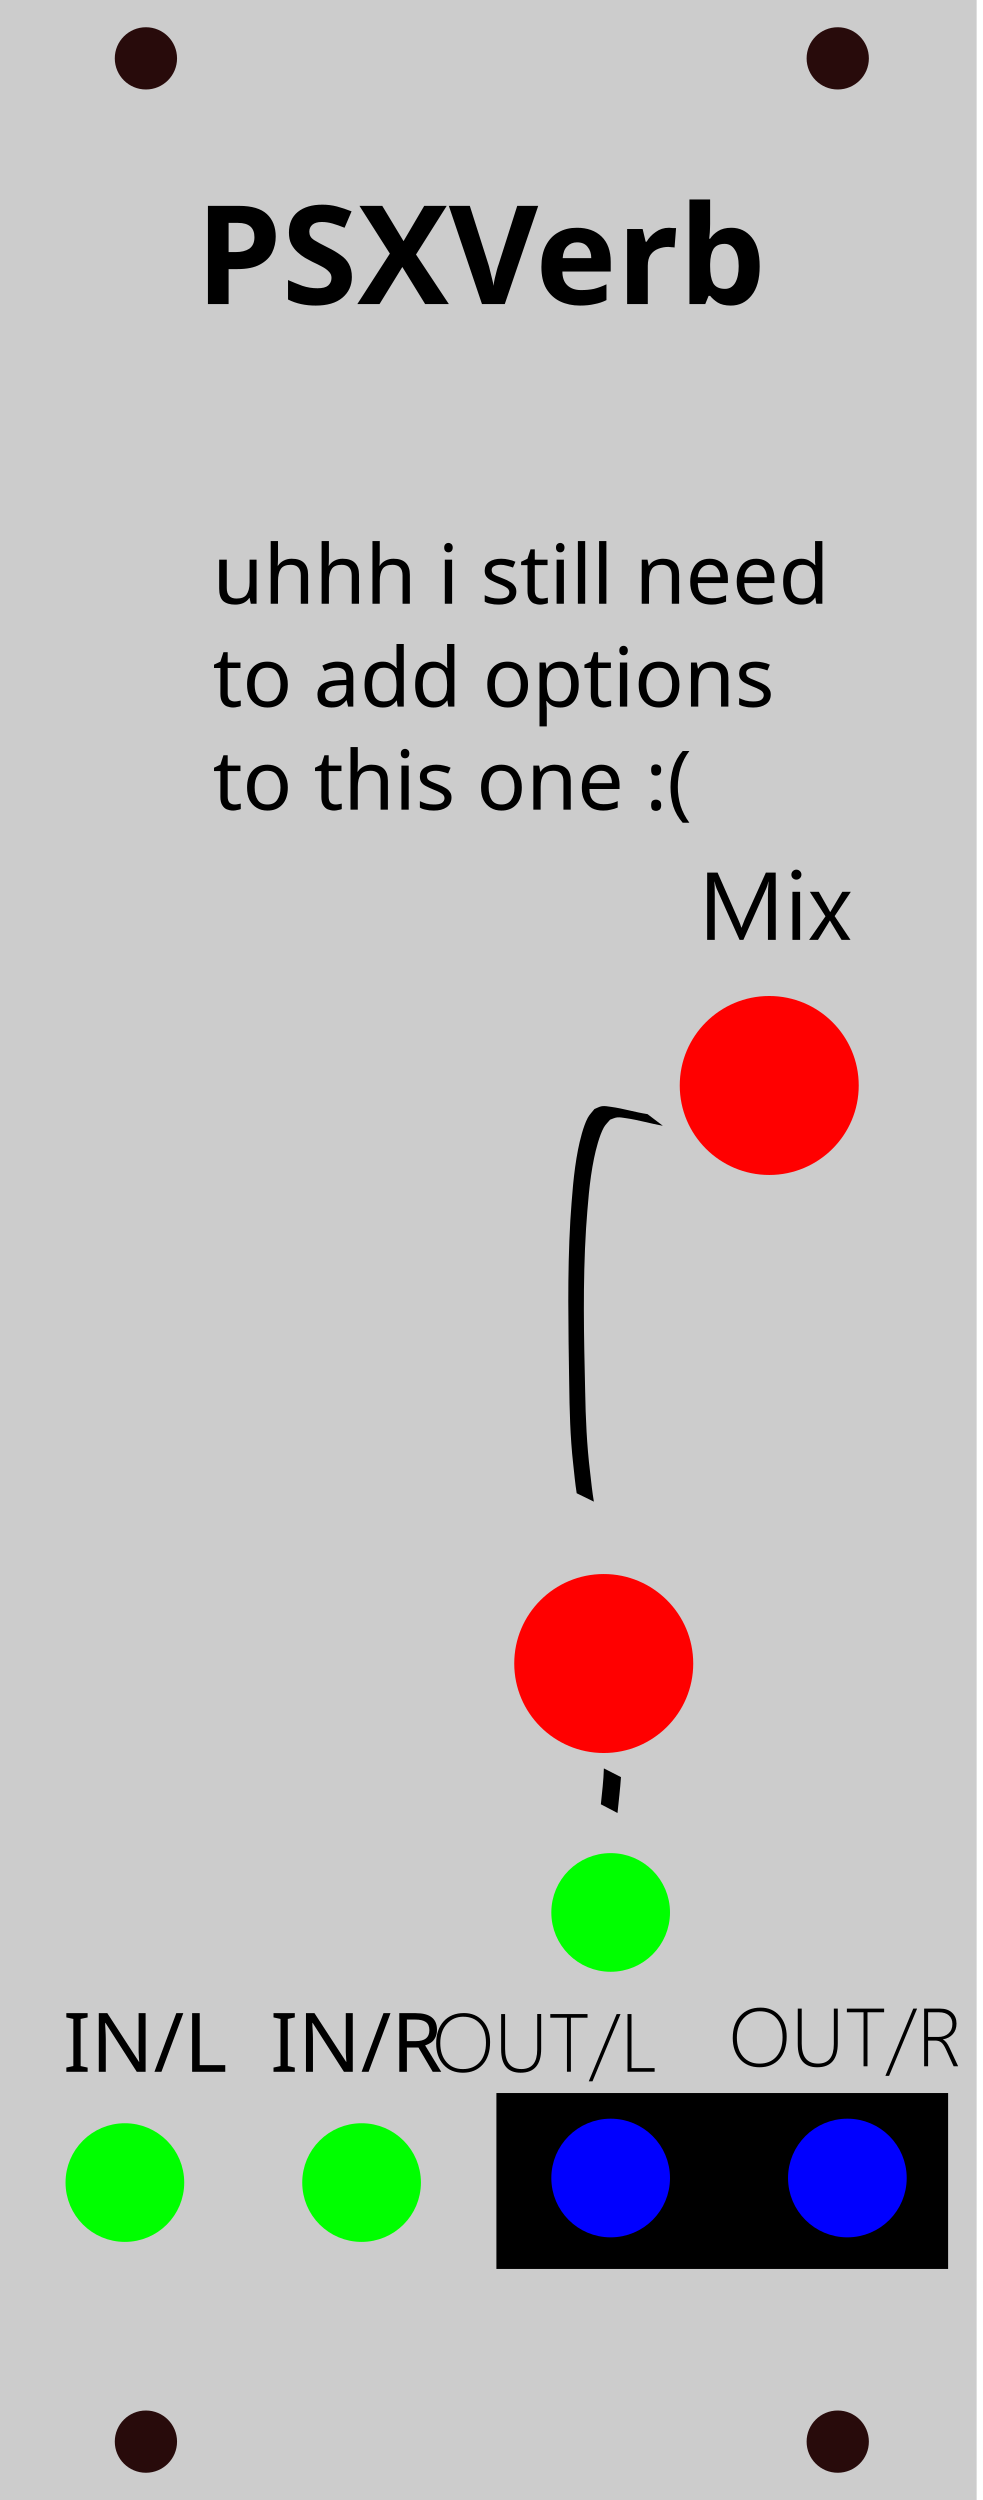
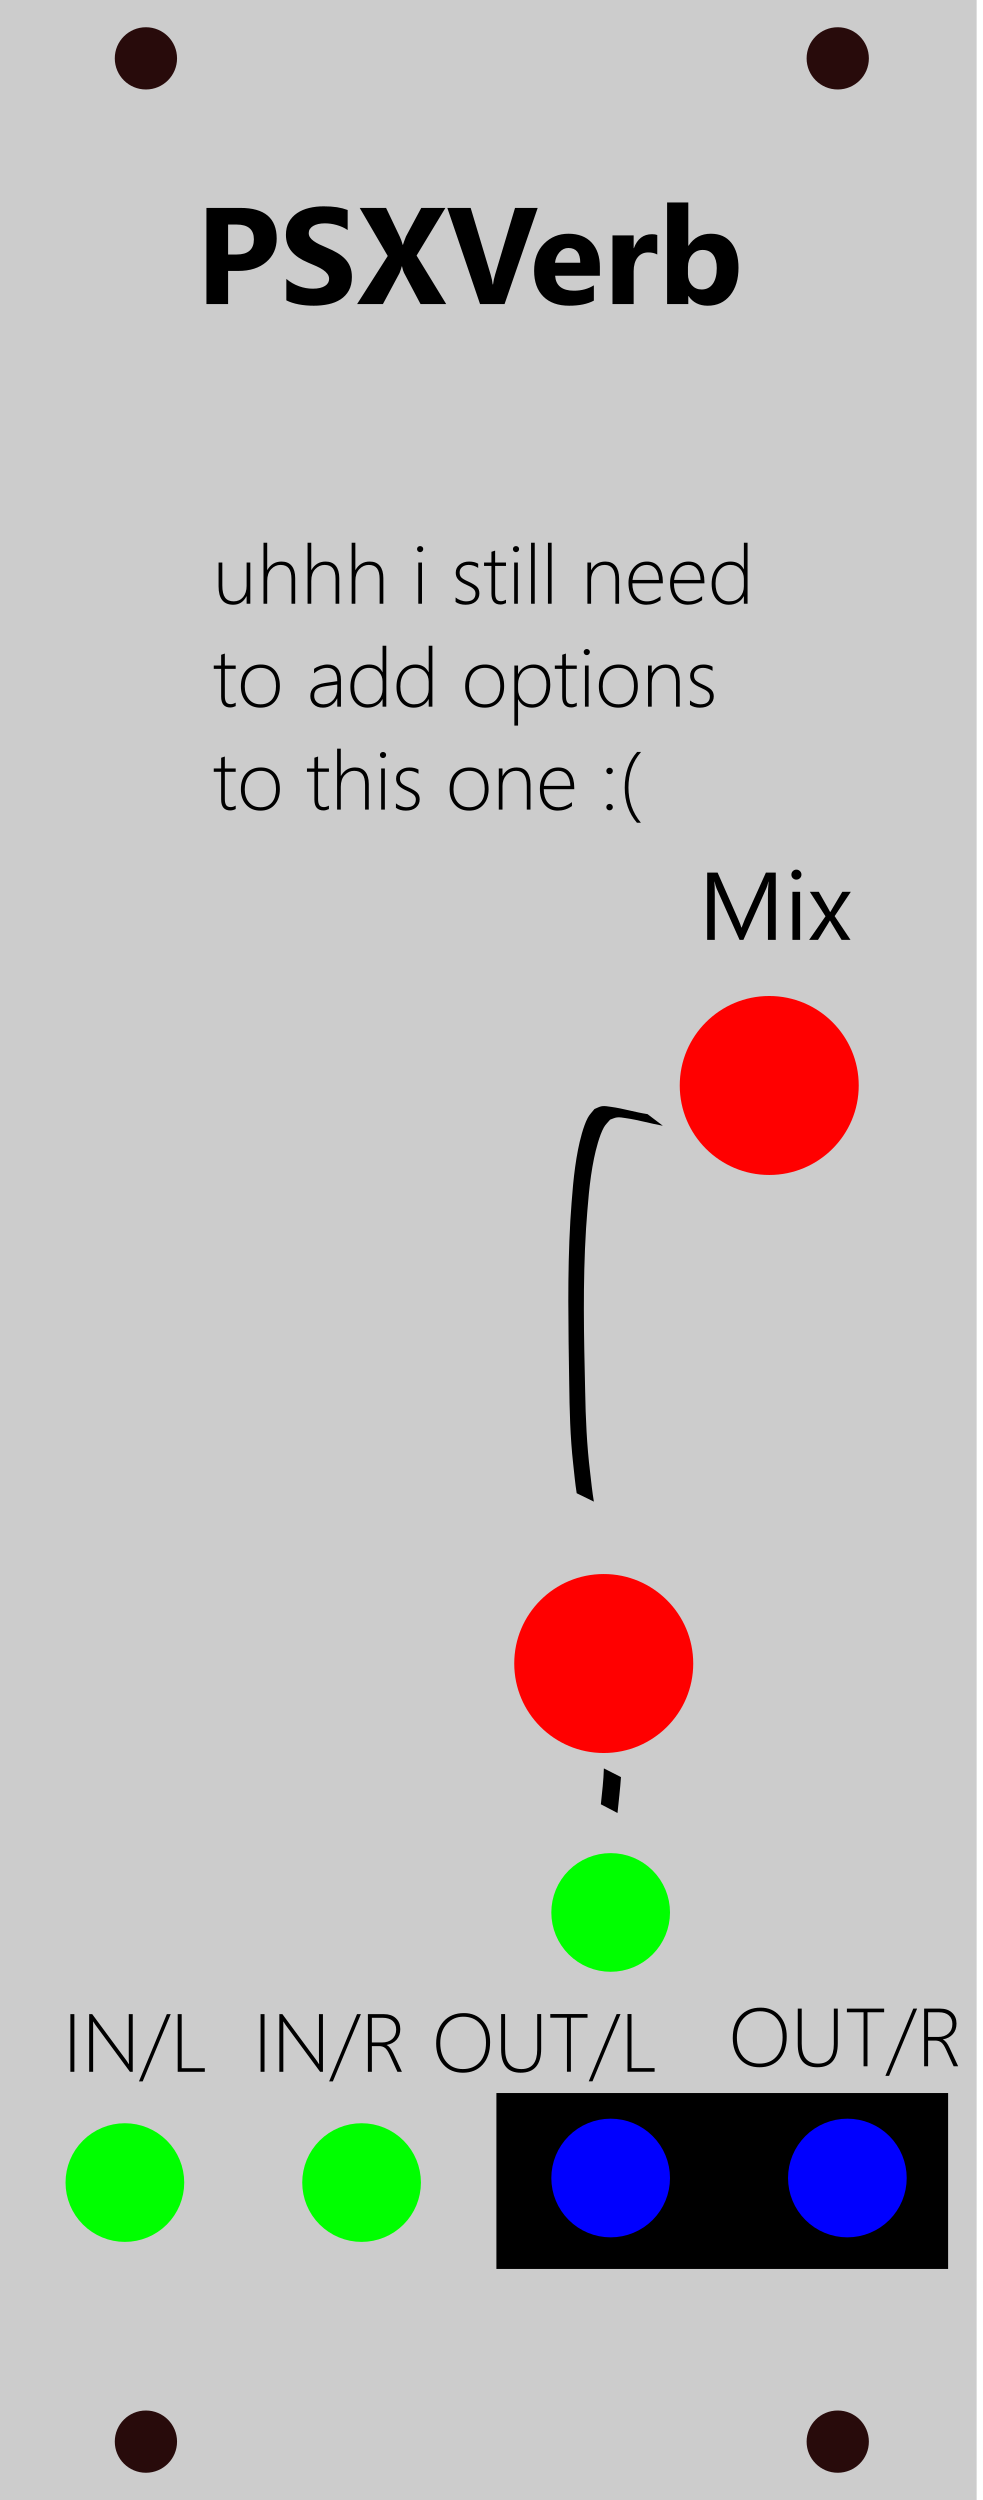
- <svg xmlns="http://www.w3.org/2000/svg" version="1.1" width="50.5mm" height="128.5mm" viewBox="0 0 50.5 128.5" id="svg8664">
-   <defs id="defs8668" />
-   <g style="display:none;fill:#000000;fill-opacity:1;stroke:#000000;stroke-linecap:round;stroke-linejoin:round;stroke-opacity:1" id="g6" />
-   <g id="layer1" style="display:inline">
-     <rect style="display:inline;fill:#cccccc;fill-opacity:1;stroke:none;stroke-width:0;stroke-linecap:round;stroke-linejoin:round;stroke-dasharray:none;stroke-opacity:1" id="rect6639" width="50.516" height="128.5" x="-0.316" y="0" />
-     <path style="fill:#000000;stroke:none;stroke-width:0;stroke-dasharray:none" id="path5722" d="m 33.283,57.266 c -0.635,-0.094 -1.252,-0.291 -1.888,-0.375 -0.15,-0.02 -0.302,-0.053 -0.452,-0.033 -0.137,0.019 -0.259,0.098 -0.389,0.147 -0.115,0.151 -0.255,0.285 -0.344,0.452 -0.231,0.433 -0.408,1.173 -0.498,1.628 -0.237,1.203 -0.312,2.427 -0.397,3.648 -0.161,2.779 -0.099,5.563 -0.059,8.344 0.018,1.389 0.05,2.781 0.205,4.163 0.056,0.505 0.101,1.011 0.181,1.513 0,0 0.883,0.432 0.883,0.432 v 0 c -0.085,-0.503 -0.136,-1.008 -0.194,-1.514 -0.169,-1.386 -0.23,-2.782 -0.254,-4.178 -0.064,-2.78 -0.127,-5.563 0.046,-8.341 0.088,-1.212 0.166,-2.428 0.412,-3.621 0.09,-0.438 0.272,-1.163 0.502,-1.58 0.083,-0.15 0.215,-0.266 0.323,-0.4 0.121,-0.039 0.237,-0.104 0.363,-0.116 0.147,-0.014 0.295,0.017 0.442,0.038 0.642,0.09 1.267,0.28 1.905,0.392 0,0 -0.786,-0.598 -0.786,-0.598 z" />
-     <path style="fill:#000000;stroke:none;stroke-width:0;stroke-dasharray:none" id="path5732" d="m 31.039,90.896 c -0.015,0.617 -0.094,1.231 -0.155,1.845 0,0 0.856,0.447 0.856,0.447 v 0 c 0.061,-0.615 0.137,-1.228 0.178,-1.844 0,0 -0.878,-0.448 -0.878,-0.448 z" />
-     <g aria-label="OUT/L" id="text4660-8-1-0" style="font-weight:300;font-size:4.233px;font-family:'Segoe UI';-inkscape-font-specification:'Segoe UI, Light';stroke-width:0.265">
-       <path d="m 23.794,106.538 q -0.628,0 -1.003,-0.418 -0.372,-0.418 -0.372,-1.085 0,-0.709 0.382,-1.135 0.384,-0.428 1.048,-0.428 0.599,0 0.969,0.411 0.372,0.409 0.372,1.075 0,0.736 -0.38,1.158 -0.38,0.422 -1.017,0.422 z m 0.021,-2.879 q -0.517,0 -0.852,0.374 -0.333,0.374 -0.333,0.98 0,0.612 0.316,0.976 0.316,0.362 0.843,0.362 0.55,0 0.87,-0.358 0.32,-0.36 0.32,-1 0,-0.628 -0.314,-0.98 -0.312,-0.353 -0.852,-0.353 z" id="path6454" />
-       <path d="m 27.816,105.302 q 0,1.236 -1.054,1.236 -1.003,0 -1.003,-1.191 v -1.825 h 0.203 v 1.796 q 0,1.031 0.839,1.031 0.812,0 0.812,-1.003 v -1.825 h 0.203 z" id="path6456" />
-       <path d="m 29.344,103.711 v 2.776 h -0.203 v -2.776 H 28.285 v -0.188 h 1.914 v 0.188 z" id="path6458" />
-       <path d="m 30.454,106.979 h -0.19 l 1.432,-3.456 h 0.198 z" id="path6460" />
-       <path d="m 32.254,106.487 v -2.964 h 0.205 v 2.778 h 1.189 v 0.186 z" id="path6462" />
+ <svg xmlns="http://www.w3.org/2000/svg" width="596.457" height="1517.717">
+   <defs />
+   <g transform="matrix(11.81102 0 0 11.81102 0 0)">
+     <g id="layer1">
+       <path id="rect6639" fill="#cccccc" stroke="none" d="M -0.316 0 L 50.2 0 L 50.2 128.5 L -0.316 128.5 Z" />
+       <path id="path5722" fill="#000000" stroke="none" d="M 33.283 57.266 C 32.649 57.172 32.031 56.975 31.395 56.891 C 31.246 56.871 31.093 56.838 30.944 56.858 C 30.806 56.877 30.684 56.956 30.555 57.005 C 30.44 57.155 30.299 57.289 30.211 57.457 C 29.98 57.89 29.802 58.629 29.712 59.084 C 29.475 60.288 29.4 61.512 29.316 62.732 C 29.155 65.511 29.217 68.295 29.257 71.076 C 29.274 72.465 29.307 73.857 29.461 75.239 C 29.517 75.744 29.562 76.25 29.642 76.752 C 29.642 76.752 30.525 77.184 30.525 77.184 L 30.525 77.184 C 30.441 76.681 30.389 76.176 30.331 75.669 C 30.162 74.284 30.101 72.888 30.077 71.492 C 30.013 68.712 29.95 65.928 30.123 63.151 C 30.211 61.939 30.289 60.723 30.535 59.529 C 30.626 59.091 30.807 58.367 31.038 57.95 C 31.12 57.8 31.253 57.683 31.36 57.55 C 31.481 57.511 31.597 57.446 31.723 57.434 C 31.87 57.42 32.018 57.451 32.165 57.472 C 32.807 57.562 33.432 57.752 34.07 57.864 C 34.07 57.864 33.283 57.266 33.283 57.266 Z" />
+       <path id="path5732" fill="#000000" stroke="none" d="M 31.039 90.896 C 31.024 91.513 30.946 92.127 30.884 92.741 C 30.884 92.741 31.74 93.188 31.74 93.188 L 31.74 93.188 C 31.801 92.573 31.877 91.96 31.918 91.343 C 31.918 91.343 31.039 90.896 31.039 90.896 Z" />
+       <g id="text4660-8-1-0">
+         <path id="path6454" fill="#000000" stroke="none" d="M 23.794 106.538 Q 23.165 106.538 22.791 106.121 Q 22.419 105.703 22.419 105.035 Q 22.419 104.326 22.801 103.901 Q 23.186 103.473 23.849 103.473 Q 24.449 103.473 24.819 103.884 Q 25.191 104.293 25.191 104.959 Q 25.191 105.695 24.811 106.117 Q 24.43 106.538 23.794 106.538 Z M 23.814 103.659 Q 23.297 103.659 22.963 104.033 Q 22.63 104.407 22.63 105.013 Q 22.63 105.625 22.946 105.988 Q 23.262 106.35 23.789 106.35 Q 24.339 106.35 24.66 105.993 Q 24.98 105.633 24.98 104.992 Q 24.98 104.364 24.666 104.012 Q 24.354 103.659 23.814 103.659 Z" />
+         <path id="path6456" fill="#000000" stroke="none" d="M 27.816 105.302 Q 27.816 106.538 26.762 106.538 Q 25.759 106.538 25.759 105.348 L 25.759 103.522 L 25.962 103.522 L 25.962 105.319 Q 25.962 106.35 26.801 106.35 Q 27.613 106.35 27.613 105.348 L 27.613 103.522 L 27.816 103.522 Z" />
+         <path id="path6458" fill="#000000" stroke="none" d="M 29.344 103.711 L 29.344 106.487 L 29.141 106.487 L 29.141 103.711 L 28.285 103.711 L 28.285 103.522 L 30.199 103.522 L 30.199 103.711 Z" />
+         <path id="path6460" fill="#000000" stroke="none" d="M 30.454 106.979 L 30.263 106.979 L 31.696 103.522 L 31.894 103.522 Z" />
+         <path id="path6462" fill="#000000" stroke="none" d="M 32.254 106.487 L 32.254 103.522 L 32.459 103.522 L 32.459 106.301 L 33.647 106.301 L 33.647 106.487 Z" />
+       </g>
+       <g id="text4660-8-1-0-1">
+         <path id="path6465" fill="#000000" stroke="none" d="M 39.039 106.258 Q 38.411 106.258 38.037 105.841 Q 37.665 105.423 37.665 104.756 Q 37.665 104.047 38.047 103.621 Q 38.432 103.193 39.095 103.193 Q 39.695 103.193 40.065 103.604 Q 40.437 104.014 40.437 104.679 Q 40.437 105.415 40.056 105.837 Q 39.676 106.258 39.039 106.258 Z M 39.06 103.379 Q 38.543 103.379 38.208 103.753 Q 37.876 104.127 37.876 104.733 Q 37.876 105.345 38.192 105.709 Q 38.508 106.07 39.035 106.07 Q 39.585 106.07 39.905 105.713 Q 40.226 105.353 40.226 104.712 Q 40.226 104.084 39.912 103.733 Q 39.6 103.379 39.06 103.379 Z" />
+         <path id="path6467" fill="#000000" stroke="none" d="M 43.062 105.022 Q 43.062 106.258 42.008 106.258 Q 41.005 106.258 41.005 105.068 L 41.005 103.243 L 41.208 103.243 L 41.208 105.039 Q 41.208 106.07 42.047 106.07 Q 42.859 106.07 42.859 105.068 L 42.859 103.243 L 43.062 103.243 Z" />
+         <path id="path6469" fill="#000000" stroke="none" d="M 44.589 103.431 L 44.589 106.207 L 44.387 106.207 L 44.387 103.431 L 43.531 103.431 L 43.531 103.243 L 45.445 103.243 L 45.445 103.431 Z" />
+         <path id="path6471" fill="#000000" stroke="none" d="M 45.699 106.699 L 45.509 106.699 L 46.942 103.243 L 47.14 103.243 Z" />
+         <path id="path6473" fill="#000000" stroke="none" d="M 49.017 106.207 L 48.622 105.339 Q 48.5 105.07 48.378 104.979 Q 48.256 104.886 48.072 104.886 L 47.704 104.886 L 47.704 106.207 L 47.5 106.207 L 47.5 103.243 L 48.322 103.243 Q 48.715 103.243 48.938 103.456 Q 49.164 103.666 49.164 104.014 Q 49.164 104.334 48.98 104.549 Q 48.796 104.764 48.465 104.826 L 48.465 104.834 Q 48.641 104.904 48.808 105.262 L 49.249 106.207 Z M 47.704 103.431 L 47.704 104.7 L 48.215 104.7 Q 48.554 104.7 48.752 104.522 Q 48.953 104.344 48.953 104.034 Q 48.953 103.751 48.773 103.592 Q 48.593 103.431 48.258 103.431 Z" />
+       </g>
+       <g id="text4795">
+         <path id="path6528" fill="#000000" stroke="none" d="M 39.875 48.309 L 39.472 48.309 L 39.472 45.989 Q 39.472 45.714 39.506 45.316 L 39.496 45.316 Q 39.438 45.55 39.392 45.651 L 38.211 48.309 L 38.013 48.309 L 36.834 45.671 Q 36.783 45.555 36.73 45.316 L 36.72 45.316 Q 36.74 45.524 36.74 45.994 L 36.74 48.309 L 36.349 48.309 L 36.349 44.851 L 36.884 44.851 L 37.946 47.262 Q 38.069 47.54 38.105 47.677 L 38.119 47.677 Q 38.223 47.393 38.286 47.253 L 39.368 44.851 L 39.875 44.851 Z" />
+         <path id="path6530" fill="#000000" stroke="none" d="M 40.933 45.213 Q 40.827 45.213 40.753 45.14 Q 40.678 45.068 40.678 44.957 Q 40.678 44.846 40.753 44.774 Q 40.827 44.699 40.933 44.699 Q 41.042 44.699 41.117 44.774 Q 41.194 44.846 41.194 44.957 Q 41.194 45.063 41.117 45.138 Q 41.042 45.213 40.933 45.213 Z M 41.126 48.309 L 40.731 48.309 L 40.731 45.84 L 41.126 45.84 Z" />
+         <path id="path6532" fill="#000000" stroke="none" d="M 43.731 45.84 L 42.901 47.089 L 43.716 48.309 L 43.256 48.309 L 42.771 47.508 Q 42.725 47.434 42.663 47.32 L 42.653 47.32 Q 42.641 47.342 42.54 47.508 L 42.045 48.309 L 41.589 48.309 L 42.431 47.098 L 41.626 45.84 L 42.086 45.84 L 42.564 46.684 Q 42.617 46.778 42.667 46.877 L 42.677 46.877 L 43.294 45.84 Z" />
+       </g>
+       <path id="rect5959" fill="#000000" stroke="none" d="M 25.515 107.582 L 48.733 107.582 L 48.733 116.624 L 25.515 116.624 Z" />
+       <g id="text524">
+         <path fill="#000000" stroke="none" d="M 3.617 106.491 L 3.617 103.527 L 3.822 103.527 L 3.822 106.491 L 3.617 106.491 Z M 6.679 106.491 L 4.914 104.095 Q 4.86 104.023 4.818 103.95 L 4.792 103.909 L 4.783 103.909 Q 4.787 103.963 4.787 104.039 L 4.787 106.491 L 4.583 106.491 L 4.583 103.527 L 4.74 103.527 L 6.493 105.902 Q 6.551 105.98 6.619 106.092 L 6.629 106.092 Q 6.619 105.947 6.619 105.844 L 6.619 103.527 L 6.823 103.527 L 6.823 106.491 L 6.679 106.491 Z M 7.334 106.983 L 7.144 106.983 L 8.576 103.527 L 8.775 103.527 L 7.334 106.983 Z M 9.134 106.491 L 9.134 103.527 L 9.339 103.527 L 9.339 106.305 L 10.528 106.305 L 10.528 106.491 L 9.134 106.491 Z M 13.393 106.491 L 13.393 103.527 L 13.597 103.527 L 13.597 106.491 L 13.393 106.491 Z M 16.454 106.491 L 14.689 104.095 Q 14.635 104.023 14.594 103.95 L 14.567 103.909 L 14.558 103.909 Q 14.563 103.963 14.563 104.039 L 14.563 106.491 L 14.358 106.491 L 14.358 103.527 L 14.515 103.527 L 16.268 105.902 Q 16.326 105.98 16.394 106.092 L 16.404 106.092 Q 16.394 105.947 16.394 105.844 L 16.394 103.527 L 16.599 103.527 L 16.599 106.491 L 16.454 106.491 Z M 17.109 106.983 L 16.919 106.983 L 18.351 103.527 L 18.55 103.527 L 17.109 106.983 Z M 20.427 106.491 L 20.032 105.623 Q 19.91 105.354 19.788 105.262 Q 19.666 105.17 19.482 105.17 L 19.114 105.17 L 19.114 106.491 L 18.91 106.491 L 18.91 103.527 L 19.732 103.527 Q 20.125 103.527 20.349 103.739 Q 20.574 103.95 20.574 104.298 Q 20.574 104.618 20.39 104.833 Q 20.206 105.048 19.875 105.11 L 19.875 105.118 Q 20.051 105.189 20.218 105.546 L 20.658 106.491 L 20.427 106.491 Z M 19.114 103.715 L 19.114 104.984 L 19.625 104.984 Q 19.964 104.984 20.163 104.806 Q 20.363 104.628 20.363 104.318 Q 20.363 104.035 20.183 103.875 Q 20.003 103.715 19.668 103.715 L 19.114 103.715 Z" />
+       </g>
+       <g id="text582">
+         <path fill="#000000" stroke="none" d="M 12.676 31.032 L 12.676 30.647 L 12.667 30.647 Q 12.446 31.084 11.985 31.084 Q 11.235 31.084 11.235 30.139 L 11.235 28.915 L 11.427 28.915 L 11.427 30.091 Q 11.427 30.521 11.569 30.716 Q 11.71 30.91 12.014 30.91 Q 12.31 30.91 12.493 30.693 Q 12.676 30.476 12.676 30.114 L 12.676 28.915 L 12.866 28.915 L 12.866 31.032 L 12.676 31.032 Z M 14.982 31.032 L 14.982 29.763 Q 14.982 29.387 14.846 29.212 Q 14.71 29.037 14.42 29.037 Q 14.147 29.037 13.941 29.25 Q 13.734 29.463 13.734 29.86 L 13.734 31.032 L 13.544 31.032 L 13.544 27.898 L 13.734 27.898 L 13.734 29.296 L 13.742 29.296 Q 13.992 28.864 14.47 28.864 Q 14.813 28.864 14.993 29.085 Q 15.173 29.306 15.173 29.719 L 15.173 31.032 L 14.982 31.032 Z M 17.248 31.032 L 17.248 29.763 Q 17.248 29.387 17.112 29.212 Q 16.975 29.037 16.686 29.037 Q 16.413 29.037 16.206 29.25 Q 15.999 29.463 15.999 29.86 L 15.999 31.032 L 15.809 31.032 L 15.809 27.898 L 15.999 27.898 L 15.999 29.296 L 16.008 29.296 Q 16.258 28.864 16.735 28.864 Q 17.078 28.864 17.258 29.085 Q 17.438 29.306 17.438 29.719 L 17.438 31.032 L 17.248 31.032 Z M 19.513 31.032 L 19.513 29.763 Q 19.513 29.387 19.377 29.212 Q 19.241 29.037 18.951 29.037 Q 18.678 29.037 18.472 29.25 Q 18.265 29.463 18.265 29.86 L 18.265 31.032 L 18.075 31.032 L 18.075 27.898 L 18.265 27.898 L 18.265 29.296 L 18.273 29.296 Q 18.523 28.864 19.001 28.864 Q 19.344 28.864 19.524 29.085 Q 19.704 29.306 19.704 29.719 L 19.704 31.032 L 19.513 31.032 Z M 21.593 28.382 Q 21.531 28.382 21.483 28.336 Q 21.436 28.291 21.436 28.221 Q 21.436 28.153 21.484 28.11 Q 21.533 28.068 21.593 28.068 Q 21.657 28.068 21.706 28.109 Q 21.754 28.15 21.754 28.221 Q 21.754 28.287 21.707 28.334 Q 21.659 28.382 21.593 28.382 Z M 21.5 31.032 L 21.5 28.915 L 21.69 28.915 L 21.69 31.032 L 21.5 31.032 Z M 23.418 30.939 L 23.418 30.709 Q 23.526 30.802 23.679 30.856 Q 23.832 30.91 23.943 30.91 Q 24.441 30.91 24.441 30.503 Q 24.441 30.362 24.332 30.263 Q 24.222 30.164 23.976 30.058 Q 23.672 29.926 23.549 29.784 Q 23.426 29.643 23.426 29.44 Q 23.426 29.182 23.624 29.023 Q 23.821 28.864 24.111 28.864 Q 24.383 28.864 24.578 28.975 L 24.578 29.19 Q 24.342 29.037 24.09 29.037 Q 23.881 29.037 23.753 29.146 Q 23.625 29.254 23.625 29.428 Q 23.625 29.579 23.705 29.673 Q 23.786 29.767 24.061 29.889 Q 24.392 30.038 24.516 30.165 Q 24.64 30.292 24.64 30.503 Q 24.64 30.755 24.451 30.919 Q 24.261 31.084 23.929 31.084 Q 23.623 31.084 23.418 30.939 Z M 26.008 31.003 Q 25.859 31.073 25.729 31.073 Q 25.26 31.073 25.26 30.511 L 25.26 29.089 L 24.88 29.089 L 24.88 28.915 L 25.26 28.915 L 25.26 28.365 Q 25.305 28.349 25.355 28.332 Q 25.405 28.318 25.45 28.301 L 25.45 28.915 L 26.008 28.915 L 26.008 29.089 L 25.45 29.089 L 25.45 30.486 Q 25.45 30.705 25.519 30.804 Q 25.589 30.902 25.754 30.902 Q 25.872 30.902 26.008 30.825 L 26.008 31.003 Z M 26.521 28.382 Q 26.459 28.382 26.411 28.336 Q 26.364 28.291 26.364 28.221 Q 26.364 28.153 26.412 28.11 Q 26.461 28.068 26.521 28.068 Q 26.585 28.068 26.633 28.109 Q 26.682 28.15 26.682 28.221 Q 26.682 28.287 26.634 28.334 Q 26.587 28.382 26.521 28.382 Z M 26.428 31.032 L 26.428 28.915 L 26.618 28.915 L 26.618 31.032 L 26.428 31.032 Z M 27.296 31.032 L 27.296 27.898 L 27.486 27.898 L 27.486 31.032 L 27.296 31.032 Z M 28.164 31.032 L 28.164 27.898 L 28.354 27.898 L 28.354 31.032 L 28.164 31.032 Z M 31.631 31.032 L 31.631 29.8 Q 31.631 29.037 31.081 29.037 Q 30.775 29.037 30.578 29.261 Q 30.382 29.486 30.382 29.816 L 30.382 31.032 L 30.192 31.032 L 30.192 28.915 L 30.382 28.915 L 30.382 29.3 L 30.39 29.3 Q 30.622 28.864 31.114 28.864 Q 31.457 28.864 31.639 29.092 Q 31.821 29.32 31.821 29.744 L 31.821 31.032 L 31.631 31.032 Z M 32.503 29.982 Q 32.503 30.418 32.704 30.664 Q 32.906 30.91 33.257 30.91 Q 33.613 30.91 33.952 30.647 L 33.952 30.85 Q 33.623 31.084 33.218 31.084 Q 32.809 31.084 32.557 30.79 Q 32.304 30.497 32.304 29.961 Q 32.304 29.498 32.568 29.181 Q 32.831 28.864 33.253 28.864 Q 33.648 28.864 33.859 29.141 Q 34.07 29.418 34.07 29.897 L 34.07 29.982 L 32.503 29.982 Z M 33.871 29.808 Q 33.859 29.442 33.696 29.24 Q 33.532 29.037 33.245 29.037 Q 32.947 29.037 32.752 29.237 Q 32.557 29.436 32.511 29.808 L 33.871 29.808 Z M 34.64 29.982 Q 34.64 30.418 34.842 30.664 Q 35.043 30.91 35.395 30.91 Q 35.75 30.91 36.089 30.647 L 36.089 30.85 Q 35.761 31.084 35.355 31.084 Q 34.946 31.084 34.694 30.79 Q 34.442 30.497 34.442 29.961 Q 34.442 29.498 34.705 29.181 Q 34.969 28.864 35.391 28.864 Q 35.785 28.864 35.996 29.141 Q 36.207 29.418 36.207 29.897 L 36.207 29.982 L 34.64 29.982 Z M 36.009 29.808 Q 35.996 29.442 35.833 29.24 Q 35.67 29.037 35.382 29.037 Q 35.085 29.037 34.889 29.237 Q 34.694 29.436 34.648 29.808 L 36.009 29.808 Z M 38.235 31.032 L 38.235 30.647 L 38.227 30.647 Q 38.123 30.848 37.921 30.966 Q 37.718 31.084 37.464 31.084 Q 37.073 31.084 36.826 30.798 Q 36.579 30.513 36.579 30.011 Q 36.579 29.498 36.849 29.181 Q 37.119 28.864 37.549 28.864 Q 38.024 28.864 38.227 29.254 L 38.235 29.254 L 38.235 27.898 L 38.425 27.898 L 38.425 31.032 L 38.235 31.032 Z M 38.235 29.744 Q 38.235 29.449 38.048 29.243 Q 37.861 29.037 37.544 29.037 Q 37.212 29.037 36.995 29.292 Q 36.778 29.548 36.778 29.994 Q 36.778 30.432 36.973 30.671 Q 37.168 30.91 37.476 30.91 Q 37.838 30.91 38.036 30.686 Q 38.235 30.461 38.235 30.139 L 38.235 29.744 Z" />
+         <path fill="#000000" stroke="none" d="M 12.115 36.295 Q 11.967 36.365 11.836 36.365 Q 11.367 36.365 11.367 35.803 L 11.367 34.381 L 10.987 34.381 L 10.987 34.207 L 11.367 34.207 L 11.367 33.657 Q 11.413 33.641 11.462 33.624 Q 11.512 33.61 11.557 33.593 L 11.557 34.207 L 12.115 34.207 L 12.115 34.381 L 11.557 34.381 L 11.557 35.778 Q 11.557 35.997 11.627 36.095 Q 11.696 36.193 11.861 36.193 Q 11.979 36.193 12.115 36.117 L 12.115 36.295 Z M 13.385 36.375 Q 12.922 36.375 12.652 36.07 Q 12.382 35.765 12.382 35.278 Q 12.382 34.751 12.664 34.453 Q 12.946 34.155 13.407 34.155 Q 13.86 34.155 14.123 34.451 Q 14.385 34.746 14.385 35.269 Q 14.385 35.763 14.117 36.069 Q 13.85 36.375 13.385 36.375 Z M 13.399 34.329 Q 13.025 34.329 12.803 34.581 Q 12.581 34.833 12.581 35.282 Q 12.581 35.697 12.798 35.949 Q 13.015 36.202 13.391 36.202 Q 13.773 36.202 13.98 35.954 Q 14.187 35.706 14.187 35.265 Q 14.187 34.813 13.981 34.571 Q 13.775 34.329 13.399 34.329 Z M 17.335 36.324 L 17.335 35.9 L 17.327 35.9 Q 17.225 36.117 17.032 36.246 Q 16.839 36.375 16.603 36.375 Q 16.301 36.375 16.126 36.206 Q 15.95 36.036 15.95 35.778 Q 15.95 35.224 16.684 35.108 L 17.335 35.011 Q 17.335 34.329 16.822 34.329 Q 16.473 34.329 16.142 34.61 L 16.142 34.381 Q 16.26 34.288 16.461 34.221 Q 16.663 34.155 16.841 34.155 Q 17.167 34.155 17.346 34.358 Q 17.525 34.56 17.525 34.947 L 17.525 36.324 L 17.335 36.324 Z M 16.752 35.269 Q 16.419 35.317 16.285 35.423 Q 16.15 35.53 16.15 35.77 Q 16.15 35.958 16.275 36.08 Q 16.4 36.202 16.624 36.202 Q 16.93 36.202 17.132 35.975 Q 17.335 35.749 17.335 35.391 L 17.335 35.185 L 16.752 35.269 Z M 19.664 36.324 L 19.664 35.939 L 19.656 35.939 Q 19.553 36.14 19.35 36.257 Q 19.148 36.375 18.893 36.375 Q 18.503 36.375 18.256 36.09 Q 18.009 35.805 18.009 35.302 Q 18.009 34.79 18.278 34.473 Q 18.548 34.155 18.978 34.155 Q 19.454 34.155 19.656 34.546 L 19.664 34.546 L 19.664 33.19 L 19.855 33.19 L 19.855 36.324 L 19.664 36.324 Z M 19.664 35.036 Q 19.664 34.74 19.477 34.535 Q 19.29 34.329 18.974 34.329 Q 18.641 34.329 18.424 34.584 Q 18.207 34.839 18.207 35.286 Q 18.207 35.724 18.402 35.963 Q 18.598 36.202 18.906 36.202 Q 19.267 36.202 19.466 35.977 Q 19.664 35.753 19.664 35.431 L 19.664 35.036 Z M 22.035 36.324 L 22.035 35.939 L 22.027 35.939 Q 21.924 36.14 21.721 36.257 Q 21.518 36.375 21.264 36.375 Q 20.874 36.375 20.627 36.09 Q 20.38 35.805 20.38 35.302 Q 20.38 34.79 20.649 34.473 Q 20.919 34.155 21.349 34.155 Q 21.824 34.155 22.027 34.546 L 22.035 34.546 L 22.035 33.19 L 22.225 33.19 L 22.225 36.324 L 22.035 36.324 Z M 22.035 35.036 Q 22.035 34.74 21.848 34.535 Q 21.661 34.329 21.345 34.329 Q 21.012 34.329 20.795 34.584 Q 20.578 34.839 20.578 35.286 Q 20.578 35.724 20.773 35.963 Q 20.969 36.202 21.277 36.202 Q 21.638 36.202 21.837 35.977 Q 22.035 35.753 22.035 35.431 L 22.035 35.036 Z M 24.913 36.375 Q 24.45 36.375 24.18 36.07 Q 23.91 35.765 23.91 35.278 Q 23.91 34.751 24.192 34.453 Q 24.474 34.155 24.935 34.155 Q 25.388 34.155 25.651 34.451 Q 25.913 34.746 25.913 35.269 Q 25.913 35.763 25.645 36.069 Q 25.378 36.375 24.913 36.375 Z M 24.927 34.329 Q 24.553 34.329 24.331 34.581 Q 24.109 34.833 24.109 35.282 Q 24.109 35.697 24.326 35.949 Q 24.543 36.202 24.919 36.202 Q 25.301 36.202 25.508 35.954 Q 25.715 35.706 25.715 35.265 Q 25.715 34.813 25.509 34.571 Q 25.303 34.329 24.927 34.329 Z M 26.637 35.947 L 26.628 35.947 L 26.628 37.297 L 26.438 37.297 L 26.438 34.207 L 26.628 34.207 L 26.628 34.643 L 26.637 34.643 Q 26.75 34.409 26.962 34.282 Q 27.174 34.155 27.428 34.155 Q 27.831 34.155 28.058 34.433 Q 28.284 34.711 28.284 35.189 Q 28.284 35.72 28.025 36.048 Q 27.765 36.375 27.339 36.375 Q 26.864 36.375 26.637 35.947 Z M 26.628 35.16 L 26.628 35.426 Q 26.628 35.745 26.829 35.973 Q 27.029 36.202 27.356 36.202 Q 27.68 36.202 27.883 35.924 Q 28.086 35.646 28.086 35.193 Q 28.086 34.796 27.899 34.562 Q 27.713 34.329 27.403 34.329 Q 27.033 34.329 26.831 34.577 Q 26.628 34.825 26.628 35.16 Z M 29.646 36.295 Q 29.497 36.365 29.367 36.365 Q 28.898 36.365 28.898 35.803 L 28.898 34.381 L 28.518 34.381 L 28.518 34.207 L 28.898 34.207 L 28.898 33.657 Q 28.943 33.641 28.993 33.624 Q 29.043 33.61 29.088 33.593 L 29.088 34.207 L 29.646 34.207 L 29.646 34.381 L 29.088 34.381 L 29.088 35.778 Q 29.088 35.997 29.157 36.095 Q 29.227 36.193 29.392 36.193 Q 29.51 36.193 29.646 36.117 L 29.646 36.295 Z M 30.159 33.674 Q 30.097 33.674 30.049 33.628 Q 30.002 33.583 30.002 33.512 Q 30.002 33.444 30.05 33.402 Q 30.099 33.359 30.159 33.359 Q 30.223 33.359 30.271 33.401 Q 30.32 33.442 30.32 33.512 Q 30.32 33.579 30.272 33.626 Q 30.225 33.674 30.159 33.674 Z M 30.066 36.324 L 30.066 34.207 L 30.256 34.207 L 30.256 36.324 L 30.066 36.324 Z M 31.783 36.375 Q 31.32 36.375 31.051 36.07 Q 30.781 35.765 30.781 35.278 Q 30.781 34.751 31.063 34.453 Q 31.345 34.155 31.806 34.155 Q 32.259 34.155 32.521 34.451 Q 32.784 34.746 32.784 35.269 Q 32.784 35.763 32.516 36.069 Q 32.249 36.375 31.783 36.375 Z M 31.798 34.329 Q 31.424 34.329 31.202 34.581 Q 30.979 34.833 30.979 35.282 Q 30.979 35.697 31.196 35.949 Q 31.413 36.202 31.79 36.202 Q 32.172 36.202 32.379 35.954 Q 32.586 35.706 32.586 35.265 Q 32.586 34.813 32.38 34.571 Q 32.174 34.329 31.798 34.329 Z M 34.748 36.324 L 34.748 35.092 Q 34.748 34.329 34.198 34.329 Q 33.892 34.329 33.696 34.553 Q 33.499 34.777 33.499 35.108 L 33.499 36.324 L 33.309 36.324 L 33.309 34.207 L 33.499 34.207 L 33.499 34.591 L 33.507 34.591 Q 33.739 34.155 34.231 34.155 Q 34.574 34.155 34.756 34.384 Q 34.938 34.612 34.938 35.036 L 34.938 36.324 L 34.748 36.324 Z M 35.465 36.231 L 35.465 36.001 Q 35.572 36.094 35.725 36.148 Q 35.878 36.202 35.99 36.202 Q 36.488 36.202 36.488 35.794 Q 36.488 35.654 36.379 35.555 Q 36.269 35.455 36.023 35.35 Q 35.719 35.218 35.596 35.076 Q 35.473 34.935 35.473 34.732 Q 35.473 34.474 35.671 34.314 Q 35.868 34.155 36.157 34.155 Q 36.43 34.155 36.625 34.267 L 36.625 34.482 Q 36.389 34.329 36.137 34.329 Q 35.928 34.329 35.8 34.437 Q 35.672 34.546 35.672 34.72 Q 35.672 34.87 35.752 34.964 Q 35.833 35.059 36.108 35.18 Q 36.439 35.329 36.563 35.456 Q 36.687 35.584 36.687 35.794 Q 36.687 36.047 36.497 36.211 Q 36.308 36.375 35.975 36.375 Q 35.67 36.375 35.465 36.231 Z" />
+         <path fill="#000000" stroke="none" d="M 12.115 41.586 Q 11.967 41.657 11.836 41.657 Q 11.367 41.657 11.367 41.094 L 11.367 39.672 L 10.987 39.672 L 10.987 39.499 L 11.367 39.499 L 11.367 38.949 Q 11.413 38.932 11.462 38.916 Q 11.512 38.901 11.557 38.885 L 11.557 39.499 L 12.115 39.499 L 12.115 39.672 L 11.557 39.672 L 11.557 41.07 Q 11.557 41.289 11.627 41.387 Q 11.696 41.485 11.861 41.485 Q 11.979 41.485 12.115 41.409 L 12.115 41.586 Z M 13.385 41.667 Q 12.922 41.667 12.652 41.362 Q 12.382 41.057 12.382 40.569 Q 12.382 40.042 12.664 39.745 Q 12.946 39.447 13.407 39.447 Q 13.86 39.447 14.123 39.742 Q 14.385 40.038 14.385 40.561 Q 14.385 41.055 14.117 41.361 Q 13.85 41.667 13.385 41.667 Z M 13.399 39.621 Q 13.025 39.621 12.803 39.873 Q 12.581 40.125 12.581 40.573 Q 12.581 40.989 12.798 41.241 Q 13.015 41.493 13.391 41.493 Q 13.773 41.493 13.98 41.245 Q 14.187 40.997 14.187 40.557 Q 14.187 40.104 13.981 39.862 Q 13.775 39.621 13.399 39.621 Z M 16.907 41.586 Q 16.758 41.657 16.628 41.657 Q 16.159 41.657 16.159 41.094 L 16.159 39.672 L 15.778 39.672 L 15.778 39.499 L 16.159 39.499 L 16.159 38.949 Q 16.204 38.932 16.254 38.916 Q 16.303 38.901 16.349 38.885 L 16.349 39.499 L 16.907 39.499 L 16.907 39.672 L 16.349 39.672 L 16.349 41.07 Q 16.349 41.289 16.418 41.387 Q 16.487 41.485 16.653 41.485 Q 16.77 41.485 16.907 41.409 L 16.907 41.586 Z M 18.765 41.615 L 18.765 40.346 Q 18.765 39.97 18.629 39.795 Q 18.492 39.621 18.203 39.621 Q 17.93 39.621 17.723 39.833 Q 17.517 40.046 17.517 40.443 L 17.517 41.615 L 17.327 41.615 L 17.327 38.482 L 17.517 38.482 L 17.517 39.879 L 17.525 39.879 Q 17.775 39.447 18.253 39.447 Q 18.596 39.447 18.776 39.668 Q 18.955 39.889 18.955 40.303 L 18.955 41.615 L 18.765 41.615 Z M 19.685 38.965 Q 19.623 38.965 19.575 38.92 Q 19.528 38.874 19.528 38.804 Q 19.528 38.736 19.576 38.693 Q 19.625 38.651 19.685 38.651 Q 19.749 38.651 19.798 38.692 Q 19.846 38.734 19.846 38.804 Q 19.846 38.87 19.799 38.918 Q 19.751 38.965 19.685 38.965 Z M 19.592 41.615 L 19.592 39.499 L 19.782 39.499 L 19.782 41.615 L 19.592 41.615 Z M 20.351 41.522 L 20.351 41.293 Q 20.458 41.386 20.611 41.44 Q 20.764 41.493 20.876 41.493 Q 21.374 41.493 21.374 41.086 Q 21.374 40.946 21.264 40.846 Q 21.155 40.747 20.909 40.642 Q 20.605 40.509 20.482 40.368 Q 20.359 40.226 20.359 40.024 Q 20.359 39.765 20.556 39.606 Q 20.754 39.447 21.043 39.447 Q 21.316 39.447 21.51 39.559 L 21.51 39.773 Q 21.275 39.621 21.022 39.621 Q 20.814 39.621 20.685 39.729 Q 20.557 39.838 20.557 40.011 Q 20.557 40.162 20.638 40.256 Q 20.719 40.35 20.993 40.472 Q 21.324 40.621 21.448 40.748 Q 21.572 40.875 21.572 41.086 Q 21.572 41.338 21.383 41.503 Q 21.194 41.667 20.861 41.667 Q 20.555 41.667 20.351 41.522 Z M 24.113 41.667 Q 23.65 41.667 23.38 41.362 Q 23.11 41.057 23.11 40.569 Q 23.11 40.042 23.392 39.745 Q 23.674 39.447 24.135 39.447 Q 24.588 39.447 24.851 39.742 Q 25.113 40.038 25.113 40.561 Q 25.113 41.055 24.845 41.361 Q 24.578 41.667 24.113 41.667 Z M 24.127 39.621 Q 23.753 39.621 23.531 39.873 Q 23.309 40.125 23.309 40.573 Q 23.309 40.989 23.526 41.241 Q 23.743 41.493 24.119 41.493 Q 24.501 41.493 24.708 41.245 Q 24.915 40.997 24.915 40.557 Q 24.915 40.104 24.709 39.862 Q 24.503 39.621 24.127 39.621 Z M 27.077 41.615 L 27.077 40.383 Q 27.077 39.621 26.527 39.621 Q 26.221 39.621 26.025 39.845 Q 25.828 40.069 25.828 40.4 L 25.828 41.615 L 25.638 41.615 L 25.638 39.499 L 25.828 39.499 L 25.828 39.883 L 25.837 39.883 Q 26.068 39.447 26.56 39.447 Q 26.903 39.447 27.085 39.675 Q 27.267 39.904 27.267 40.327 L 27.267 41.615 L 27.077 41.615 Z M 27.949 40.565 Q 27.949 41.001 28.151 41.247 Q 28.352 41.493 28.704 41.493 Q 29.059 41.493 29.398 41.231 L 29.398 41.433 Q 29.069 41.667 28.664 41.667 Q 28.255 41.667 28.003 41.373 Q 27.751 41.08 27.751 40.544 Q 27.751 40.081 28.014 39.764 Q 28.278 39.447 28.699 39.447 Q 29.094 39.447 29.305 39.724 Q 29.516 40.001 29.516 40.48 L 29.516 40.565 L 27.949 40.565 Z M 29.317 40.392 Q 29.305 40.026 29.142 39.823 Q 28.978 39.621 28.691 39.621 Q 28.394 39.621 28.198 39.82 Q 28.003 40.019 27.957 40.392 L 29.317 40.392 Z M 31.331 39.794 Q 31.261 39.794 31.213 39.745 Q 31.165 39.695 31.165 39.625 Q 31.165 39.554 31.213 39.508 Q 31.261 39.461 31.331 39.461 Q 31.401 39.461 31.451 39.508 Q 31.5 39.554 31.5 39.625 Q 31.5 39.695 31.451 39.745 Q 31.401 39.794 31.331 39.794 Z M 31.331 41.652 Q 31.261 41.652 31.213 41.604 Q 31.165 41.555 31.165 41.485 Q 31.165 41.413 31.213 41.366 Q 31.261 41.32 31.331 41.32 Q 31.401 41.32 31.451 41.366 Q 31.5 41.413 31.5 41.485 Q 31.5 41.555 31.451 41.604 Q 31.401 41.652 31.331 41.652 Z M 32.738 42.289 Q 32.112 41.557 32.112 40.489 Q 32.112 39.372 32.747 38.651 L 32.949 38.651 Q 32.302 39.395 32.302 40.485 Q 32.302 41.512 32.941 42.289 L 32.738 42.289 Z" />
+       </g>
+       <g id="text590">
+         <path fill="#000000" stroke="none" d="M 11.724 13.926 L 11.724 15.628 L 10.611 15.628 L 10.611 10.687 L 12.355 10.687 Q 14.222 10.687 14.222 12.262 Q 14.222 13.006 13.686 13.466 Q 13.15 13.926 12.255 13.926 L 11.724 13.926 Z M 11.724 11.542 L 11.724 13.082 L 12.162 13.082 Q 13.05 13.082 13.05 12.303 Q 13.05 11.542 12.162 11.542 L 11.724 11.542 Z M 14.718 15.438 L 14.718 14.336 Q 15.018 14.587 15.369 14.713 Q 15.72 14.839 16.079 14.839 Q 16.289 14.839 16.446 14.801 Q 16.602 14.763 16.707 14.696 Q 16.812 14.629 16.864 14.537 Q 16.916 14.446 16.916 14.339 Q 16.916 14.194 16.833 14.081 Q 16.75 13.967 16.607 13.871 Q 16.465 13.774 16.268 13.685 Q 16.072 13.595 15.844 13.502 Q 15.266 13.261 14.981 12.913 Q 14.697 12.565 14.697 12.072 Q 14.697 11.686 14.852 11.409 Q 15.007 11.132 15.274 10.953 Q 15.541 10.773 15.893 10.689 Q 16.244 10.605 16.637 10.605 Q 17.023 10.605 17.321 10.651 Q 17.619 10.698 17.87 10.794 L 17.87 11.824 Q 17.746 11.738 17.6 11.673 Q 17.453 11.607 17.298 11.564 Q 17.143 11.521 16.99 11.5 Q 16.837 11.48 16.699 11.48 Q 16.509 11.48 16.354 11.516 Q 16.199 11.552 16.092 11.617 Q 15.986 11.683 15.927 11.774 Q 15.869 11.866 15.869 11.979 Q 15.869 12.103 15.934 12.201 Q 15.999 12.3 16.12 12.387 Q 16.241 12.475 16.413 12.56 Q 16.585 12.644 16.802 12.734 Q 17.098 12.858 17.334 12.997 Q 17.57 13.137 17.739 13.312 Q 17.908 13.488 17.998 13.714 Q 18.087 13.939 18.087 14.239 Q 18.087 14.653 17.93 14.933 Q 17.774 15.214 17.505 15.388 Q 17.236 15.562 16.88 15.638 Q 16.523 15.714 16.127 15.714 Q 15.72 15.714 15.353 15.645 Q 14.987 15.576 14.718 15.438 Z M 22.934 15.628 L 21.615 15.628 L 20.764 14.019 Q 20.716 13.929 20.664 13.688 L 20.65 13.688 Q 20.626 13.802 20.537 14.033 L 19.682 15.628 L 18.356 15.628 L 19.93 13.157 L 18.49 10.687 L 19.844 10.687 L 20.55 12.169 Q 20.633 12.344 20.699 12.586 L 20.712 12.586 Q 20.754 12.441 20.867 12.155 L 21.653 10.687 L 22.893 10.687 L 21.412 13.137 L 22.934 15.628 Z M 27.637 10.687 L 25.935 15.628 L 24.674 15.628 L 22.993 10.687 L 24.192 10.687 L 25.222 14.126 Q 25.305 14.405 25.322 14.618 L 25.343 14.618 Q 25.367 14.387 25.449 14.112 L 26.473 10.687 L 27.637 10.687 Z M 30.834 14.174 L 28.533 14.174 Q 28.588 14.942 29.501 14.942 Q 30.083 14.942 30.524 14.666 L 30.524 15.452 Q 30.035 15.714 29.253 15.714 Q 28.398 15.714 27.926 15.24 Q 27.454 14.766 27.454 13.919 Q 27.454 13.04 27.964 12.527 Q 28.474 12.014 29.218 12.014 Q 29.99 12.014 30.412 12.472 Q 30.834 12.93 30.834 13.716 L 30.834 14.174 Z M 29.825 13.505 Q 29.825 12.747 29.211 12.747 Q 28.95 12.747 28.758 12.965 Q 28.567 13.182 28.526 13.505 L 29.825 13.505 Z M 33.783 13.082 Q 33.587 12.975 33.325 12.975 Q 32.97 12.975 32.77 13.235 Q 32.57 13.495 32.57 13.943 L 32.57 15.628 L 31.482 15.628 L 31.482 12.1 L 32.57 12.1 L 32.57 12.754 L 32.584 12.754 Q 32.843 12.038 33.514 12.038 Q 33.687 12.038 33.783 12.079 L 33.783 13.082 Z M 35.392 15.218 L 35.378 15.218 L 35.378 15.628 L 34.289 15.628 L 34.289 10.405 L 35.378 10.405 L 35.378 12.63 L 35.392 12.63 Q 35.795 12.014 36.539 12.014 Q 37.221 12.014 37.59 12.482 Q 37.958 12.951 37.958 13.764 Q 37.958 14.646 37.528 15.18 Q 37.097 15.714 36.377 15.714 Q 35.726 15.714 35.392 15.218 Z M 35.361 13.729 L 35.361 14.091 Q 35.361 14.432 35.557 14.656 Q 35.754 14.88 36.06 14.88 Q 36.432 14.88 36.637 14.592 Q 36.842 14.305 36.842 13.778 Q 36.842 13.34 36.655 13.094 Q 36.467 12.847 36.119 12.847 Q 35.792 12.847 35.576 13.092 Q 35.361 13.337 35.361 13.729 Z" />
+       </g>
    </g>
-     <g aria-label="OUT/R " id="text4660-8-1-0-1" style="font-weight:300;font-size:4.233px;font-family:'Segoe UI';-inkscape-font-specification:'Segoe UI, Light';stroke-width:0.265">
-       <path d="m 39.039,106.258 q -0.628,0 -1.003,-0.418 -0.372,-0.418 -0.372,-1.085 0,-0.709 0.382,-1.135 0.384,-0.428 1.048,-0.428 0.599,0 0.969,0.411 0.372,0.409 0.372,1.075 0,0.736 -0.38,1.158 -0.38,0.422 -1.017,0.422 z m 0.021,-2.879 q -0.517,0 -0.852,0.374 -0.333,0.374 -0.333,0.98 0,0.612 0.316,0.976 0.316,0.362 0.843,0.362 0.55,0 0.87,-0.358 0.32,-0.36 0.32,-1 0,-0.628 -0.314,-0.98 -0.312,-0.353 -0.852,-0.353 z" id="path6465" />
-       <path d="m 43.062,105.022 q 0,1.236 -1.054,1.236 -1.003,0 -1.003,-1.191 v -1.825 h 0.203 v 1.796 q 0,1.031 0.839,1.031 0.812,0 0.812,-1.003 v -1.825 h 0.203 z" id="path6467" />
-       <path d="m 44.589,103.431 v 2.776 h -0.203 v -2.776 h -0.856 v -0.188 h 1.914 v 0.188 z" id="path6469" />
-       <path d="m 45.699,106.699 h -0.19 l 1.432,-3.456 h 0.198 z" id="path6471" />
-       <path d="m 49.017,106.207 -0.395,-0.868 q -0.122,-0.269 -0.244,-0.36 -0.122,-0.093 -0.306,-0.093 h -0.368 v 1.321 H 47.5 v -2.964 h 0.823 q 0.393,0 0.616,0.213 0.225,0.211 0.225,0.558 0,0.32 -0.184,0.535 -0.184,0.215 -0.515,0.277 v 0.008 q 0.176,0.07 0.343,0.428 l 0.44,0.945 z m -1.313,-2.776 v 1.269 h 0.511 q 0.339,0 0.537,-0.178 0.201,-0.178 0.201,-0.488 0,-0.283 -0.18,-0.442 -0.18,-0.161 -0.515,-0.161 z" id="path6473" />
+     <g id="layer2">
+       <path id="path13614" fill="#280b0b" stroke="none" d="M 9.1 3 C 9.1 3.884 8.384 4.6 7.5 4.6 C 6.616 4.6 5.9 3.884 5.9 3 C 5.9 2.116 6.616 1.4 7.5 1.4 C 8.384 1.4 9.1 2.116 9.1 3 Z" />
+       <path id="circle13616" fill="#280b0b" stroke="none" d="M 44.66 3 C 44.66 3.884 43.944 4.6 43.06 4.6 C 42.176 4.6 41.46 3.884 41.46 3 C 41.46 2.116 42.176 1.4 43.06 1.4 C 43.944 1.4 44.66 2.116 44.66 3 Z" />
+       <path id="circle13645" fill="#280b0b" stroke="none" d="M 9.1 125.5 C 9.1 126.384 8.384 127.1 7.5 127.1 C 6.616 127.1 5.9 126.384 5.9 125.5 C 5.9 124.616 6.616 123.9 7.5 123.9 C 8.384 123.9 9.1 124.616 9.1 125.5 Z" />
+       <path id="circle13647" fill="#280b0b" stroke="none" d="M 44.66 125.5 C 44.66 126.384 43.944 127.1 43.06 127.1 C 42.176 127.1 41.46 126.384 41.46 125.5 C 41.46 124.616 42.176 123.9 43.06 123.9 C 43.944 123.9 44.66 124.616 44.66 125.5 Z" />
    </g>
-     <g aria-label="Mix" id="text4795" style="font-size:4.939px;font-family:'Segoe UI';-inkscape-font-specification:'Segoe UI';stroke-width:0.265">
-       <path d="m 39.875,48.309 h -0.403 v -2.32 q 0,-0.275 0.034,-0.673 h -0.01 q -0.058,0.234 -0.104,0.335 l -1.182,2.658 H 38.013 l -1.179,-2.638 q -0.051,-0.116 -0.104,-0.355 h -0.01 q 0.019,0.207 0.019,0.678 v 2.315 h -0.391 v -3.458 h 0.535 l 1.061,2.412 q 0.123,0.277 0.159,0.415 h 0.014 q 0.104,-0.285 0.166,-0.424 l 1.083,-2.402 h 0.506 z" id="path6528" />
-       <path d="m 40.933,45.213 q -0.106,0 -0.181,-0.072 -0.075,-0.072 -0.075,-0.183 0,-0.111 0.075,-0.183 0.075,-0.075 0.181,-0.075 0.109,0 0.183,0.075 0.077,0.072 0.077,0.183 0,0.106 -0.077,0.181 -0.075,0.075 -0.183,0.075 z m 0.193,3.096 h -0.395 v -2.469 h 0.395 z" id="path6530" />
-       <path d="m 43.731,45.84 -0.83,1.249 0.815,1.22 h -0.461 l -0.485,-0.801 q -0.046,-0.075 -0.109,-0.188 h -0.01 q -0.012,0.022 -0.113,0.188 l -0.494,0.801 h -0.456 l 0.842,-1.211 -0.805,-1.259 h 0.461 l 0.477,0.844 q 0.053,0.094 0.104,0.193 h 0.01 l 0.617,-1.037 z" id="path6532" />
+     <g id="layer3">
+       <path id="path13156-4-8-0-1" fill="#ff0000" stroke="none" d="M 44.139 55.794 C 44.139 58.335 42.079 60.394 39.539 60.394 C 36.998 60.394 34.939 58.335 34.939 55.794 C 34.939 53.254 36.998 51.194 39.539 51.194 C 42.079 51.194 44.139 53.254 44.139 55.794 Z" />
+       <path id="path13156-4-8-0-1-7" fill="#ff0000" stroke="none" d="M 35.632 85.505 C 35.632 88.046 33.572 90.105 31.032 90.105 C 28.491 90.105 26.432 88.046 26.432 85.505 C 26.432 82.965 28.491 80.905 31.032 80.905 C 33.572 80.905 35.632 82.965 35.632 85.505 Z" />
+       <path id="path13156-4-3" fill="#00ff00" stroke="none" d="M 34.438 98.3 C 34.438 99.109 34.117 99.885 33.545 100.457 C 32.973 101.029 32.197 101.35 31.388 101.35 C 30.579 101.35 29.804 101.029 29.232 100.457 C 28.66 99.885 28.338 99.109 28.338 98.3 C 28.338 97.491 28.66 96.715 29.232 96.143 C 29.804 95.571 30.579 95.25 31.388 95.25 C 32.197 95.25 32.973 95.571 33.545 96.143 C 34.117 96.715 34.438 97.491 34.438 98.3 Z" />
+       <path id="path13156-4-87" fill="#0000ff" stroke="none" d="M 46.605 111.95 C 46.605 112.759 46.284 113.535 45.712 114.107 C 45.14 114.679 44.364 115 43.555 115 C 42.746 115 41.97 114.679 41.398 114.107 C 40.826 113.535 40.505 112.759 40.505 111.95 C 40.505 111.141 40.826 110.365 41.398 109.793 C 41.97 109.221 42.746 108.9 43.555 108.9 C 44.364 108.9 45.14 109.221 45.712 109.793 C 46.284 110.365 46.605 111.141 46.605 111.95 Z" />
+       <path id="path13156-4-2" fill="#0000ff" stroke="none" d="M 34.438 111.95 C 34.438 112.759 34.117 113.535 33.545 114.107 C 32.973 114.679 32.197 115 31.388 115 C 30.579 115 29.804 114.679 29.232 114.107 C 28.66 113.535 28.338 112.759 28.338 111.95 C 28.338 111.141 28.66 110.365 29.232 109.793 C 29.804 109.221 30.579 108.9 31.388 108.9 C 32.197 108.9 32.973 109.221 33.545 109.793 C 34.117 110.365 34.438 111.141 34.438 111.95 Z" />
+       <path id="path13156-4-87-8" fill="#00ff00" stroke="none" d="M 21.635 112.184 C 21.635 112.993 21.314 113.768 20.742 114.34 C 20.17 114.912 19.394 115.234 18.585 115.234 C 17.777 115.234 17.001 114.912 16.429 114.34 C 15.857 113.768 15.535 112.993 15.535 112.184 C 15.535 111.375 15.857 110.599 16.429 110.027 C 17.001 109.455 17.777 109.134 18.585 109.134 C 19.394 109.134 20.17 109.455 20.742 110.027 C 21.314 110.599 21.635 111.375 21.635 112.184 Z" />
+       <path id="path13156-4-2-4" fill="#00ff00" stroke="none" d="M 9.469 112.184 C 9.469 112.993 9.147 113.768 8.575 114.34 C 8.003 114.912 7.228 115.234 6.419 115.234 C 5.61 115.234 4.834 114.912 4.262 114.34 C 3.69 113.768 3.369 112.993 3.369 112.184 C 3.369 111.375 3.69 110.599 4.262 110.027 C 4.834 109.455 5.61 109.134 6.419 109.134 C 7.228 109.134 8.003 109.455 8.575 110.027 C 9.147 110.599 9.469 111.375 9.469 112.184 Z" />
    </g>
-     <rect style="fill:#000000;stroke:none;stroke-width:0;stroke-dasharray:none" id="rect5959" width="23.218" height="9.042" x="25.515" y="107.582" />
-     <text xml:space="preserve" style="font-weight:bold;font-size:4.233px;font-family:'Segoe UI';-inkscape-font-specification:'Segoe UI Bold';fill:#000000;stroke-width:0.265" x="3.237" y="106.491" id="text524">
-       <tspan style="font-style:normal;font-variant:normal;font-weight:300;font-stretch:normal;font-size:4.233px;font-family:'Segoe UI';-inkscape-font-specification:'Segoe UI Light';stroke-width:0.265" x="3.237" y="106.491" id="tspan576">IN/L  IN/R</tspan>
-     </text>
-     <text xml:space="preserve" style="font-style:normal;font-variant:normal;font-weight:300;font-stretch:normal;font-size:4.233px;font-family:'Segoe UI';-inkscape-font-specification:'Segoe UI Light';fill:#000000;stroke-width:0.265" x="10.939" y="31.032" id="text582">
-       <tspan id="tspan580" style="stroke-width:0.265" x="10.939" y="31.032">uhhh i still need</tspan>
-       <tspan style="stroke-width:0.265" x="10.939" y="36.324" id="tspan584">to add options</tspan>
-       <tspan style="stroke-width:0.265" x="10.939" y="41.615" id="tspan586">to this one :(</tspan>
-     </text>
-     <text xml:space="preserve" style="font-style:normal;font-variant:normal;font-weight:300;font-stretch:normal;font-size:7.056px;font-family:'Segoe UI';-inkscape-font-specification:'Segoe UI Light';fill:#000000;stroke-width:0.265" x="10.046" y="15.628" id="text590">
-       <tspan id="tspan588" style="font-style:normal;font-variant:normal;font-weight:bold;font-stretch:normal;font-size:7.056px;font-family:'Segoe UI';-inkscape-font-specification:'Segoe UI Bold';stroke-width:0.265" x="10.046" y="15.628">PSXVerb</tspan>
-     </text>
-   </g>
-   <g id="layer2" style="fill:#280b0b">
-     <circle style="fill:#280b0b;stroke-width:0.265" id="path13614" cx="7.5" cy="3" r="1.6" />
-     <circle style="fill:#280b0b;stroke-width:0.265" id="circle13616" cx="43.06" cy="3" r="1.6" />
-     <circle style="fill:#280b0b;stroke-width:0.265" id="circle13645" cx="7.5" cy="125.5" r="1.6" />
-     <circle style="fill:#280b0b;stroke-width:0.265" id="circle13647" cx="43.06" cy="125.5" r="1.6" />
-   </g>
-   <g id="layer3" style="display:inline">
-     <circle style="display:inline;fill:#ff0000;stroke-width:0.265" id="path13156-4-8-0-1" cx="39.539" cy="55.794" r="4.6" />
-     <circle style="fill:#ff0000;stroke-width:0.265" id="path13156-4-8-0-1-7" cx="31.032" cy="85.505" r="4.6" />
-     <circle style="fill:#00ff00;stroke-width:0.265" id="path13156-4-3" cx="31.388" cy="98.3" r="3.05" />
-     <circle style="fill:#0000ff;stroke-width:0.265" id="path13156-4-87" cx="43.555" cy="111.95" r="3.05" />
-     <circle style="fill:#0000ff;stroke-width:0.265" id="path13156-4-2" cx="31.388" cy="111.95" r="3.05" />
-     <circle style="display:inline;fill:#00ff00;stroke-width:0.265" id="path13156-4-87-8" cx="18.585" cy="112.184" r="3.05" />
-     <circle style="display:inline;fill:#00ff00;stroke-width:0.265" id="path13156-4-2-4" cx="6.419" cy="112.184" r="3.05" />
  </g>
</svg>
